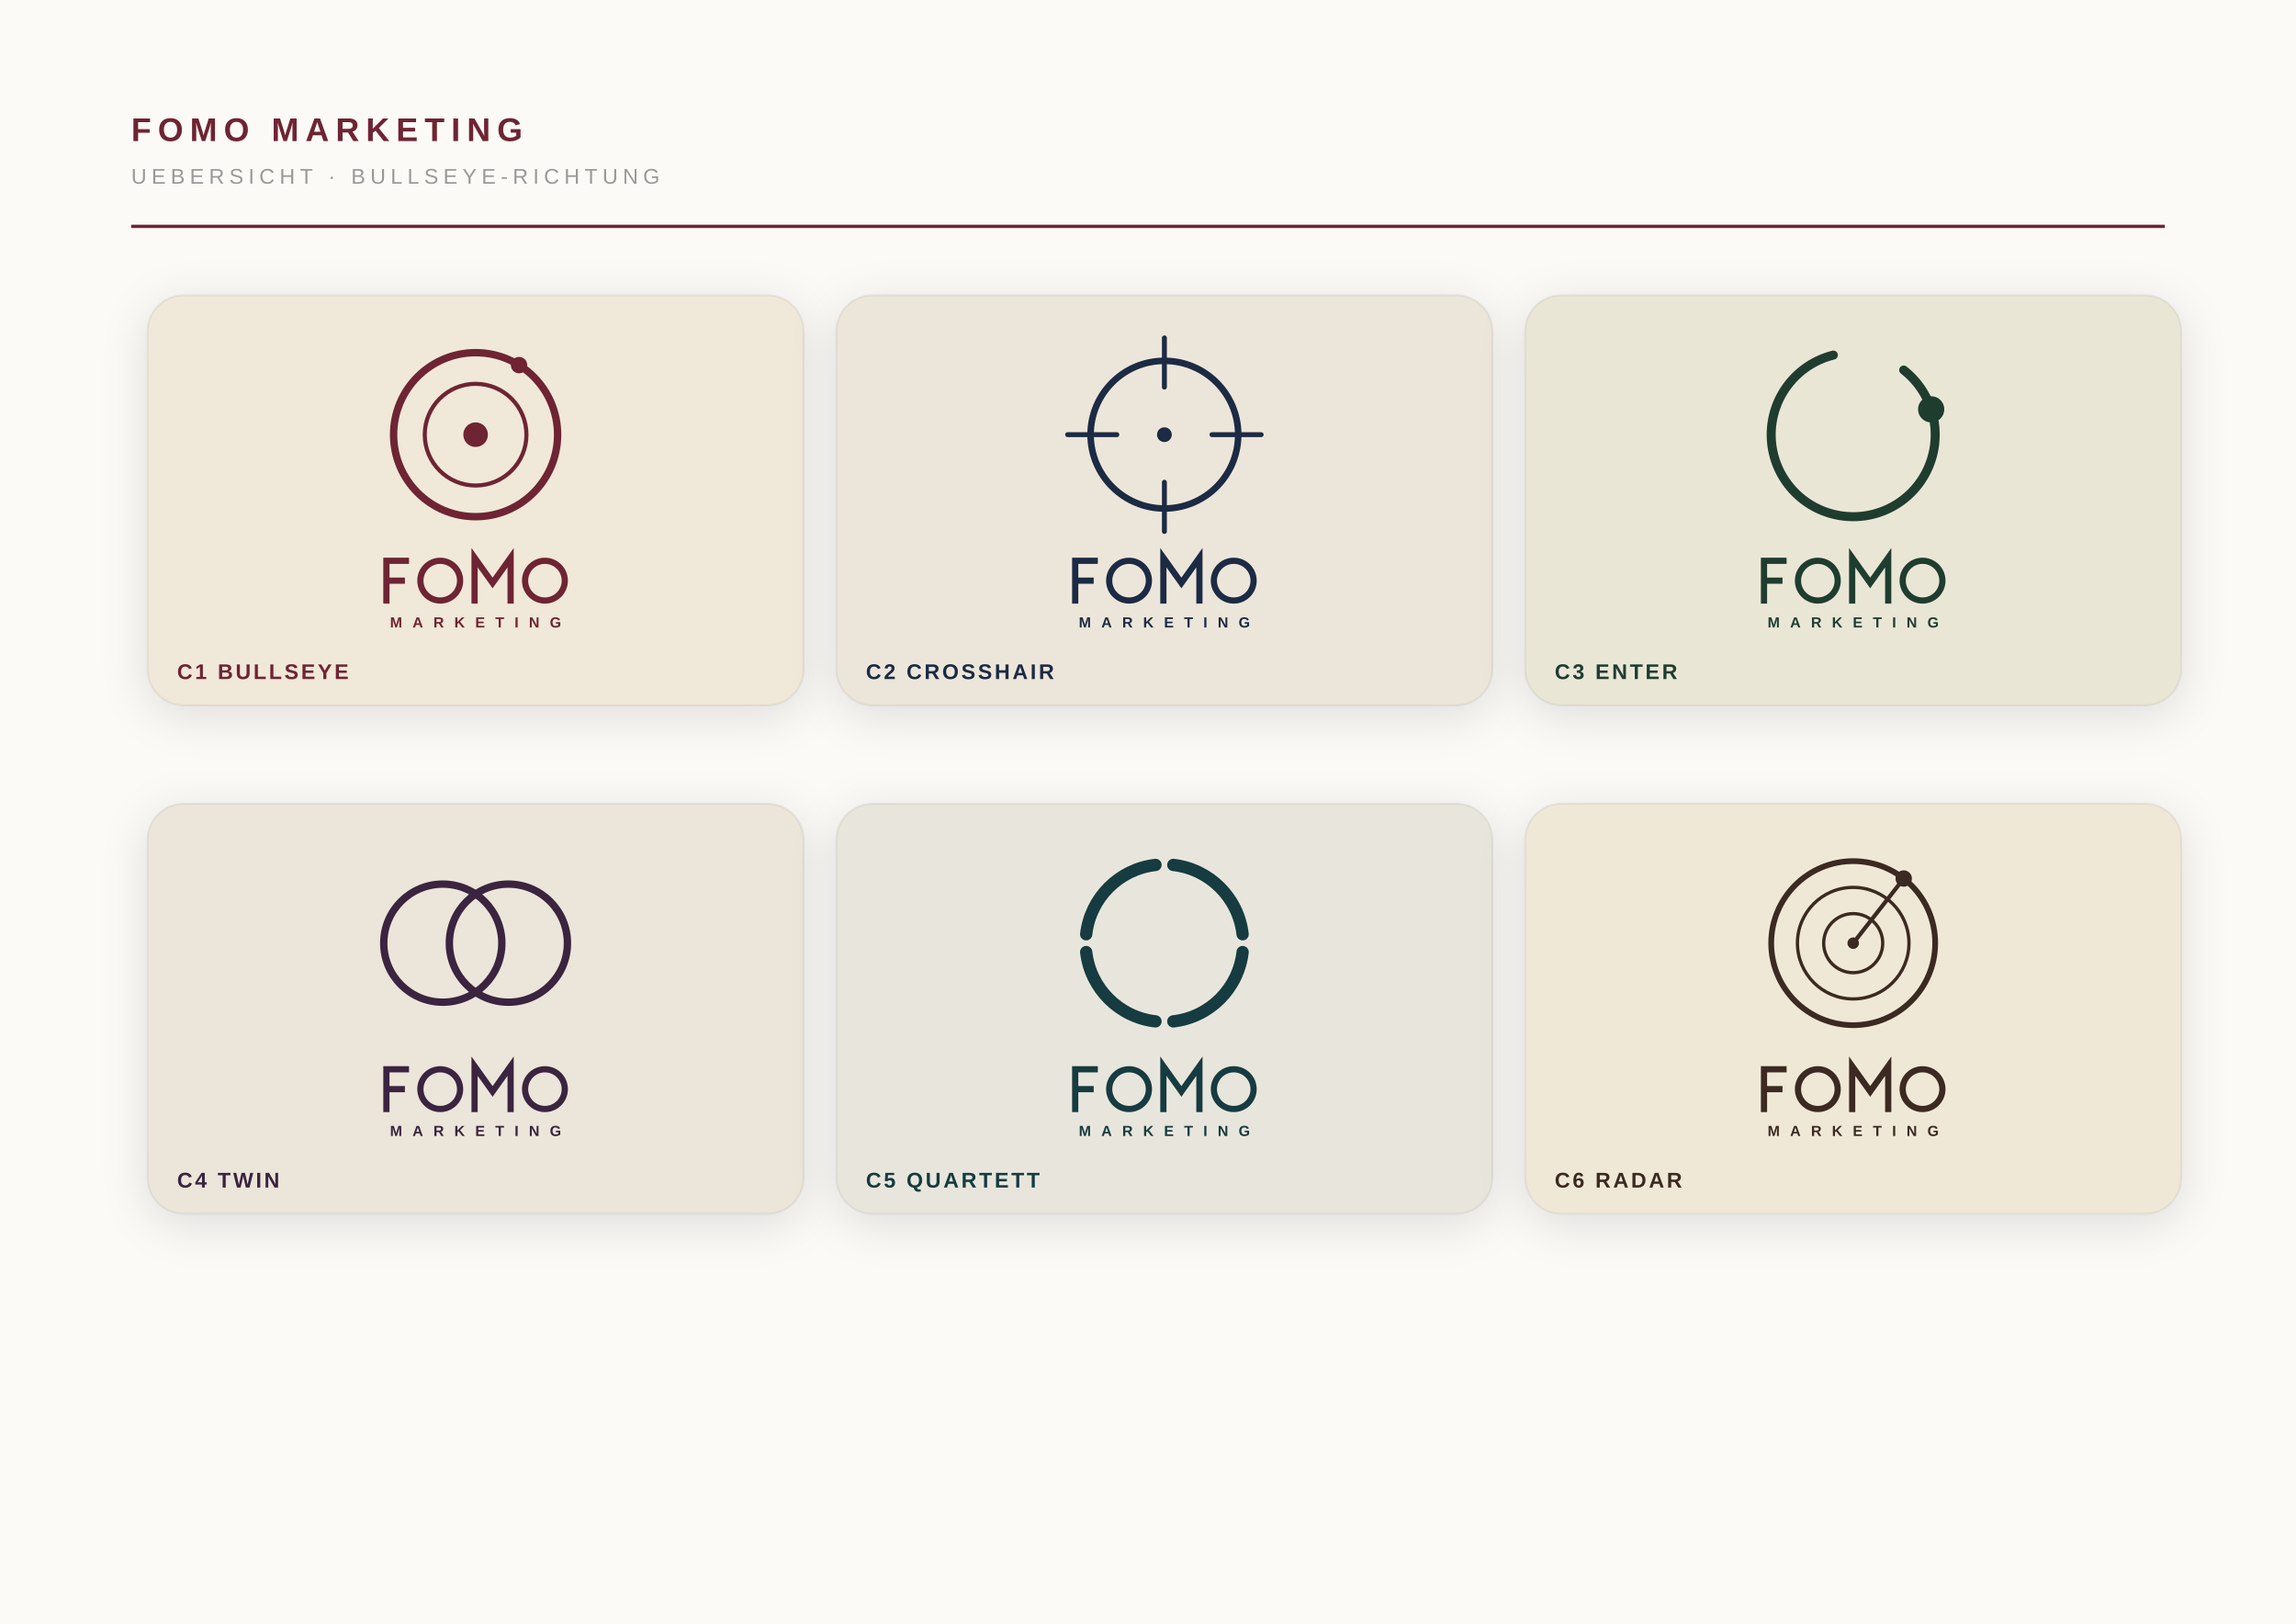
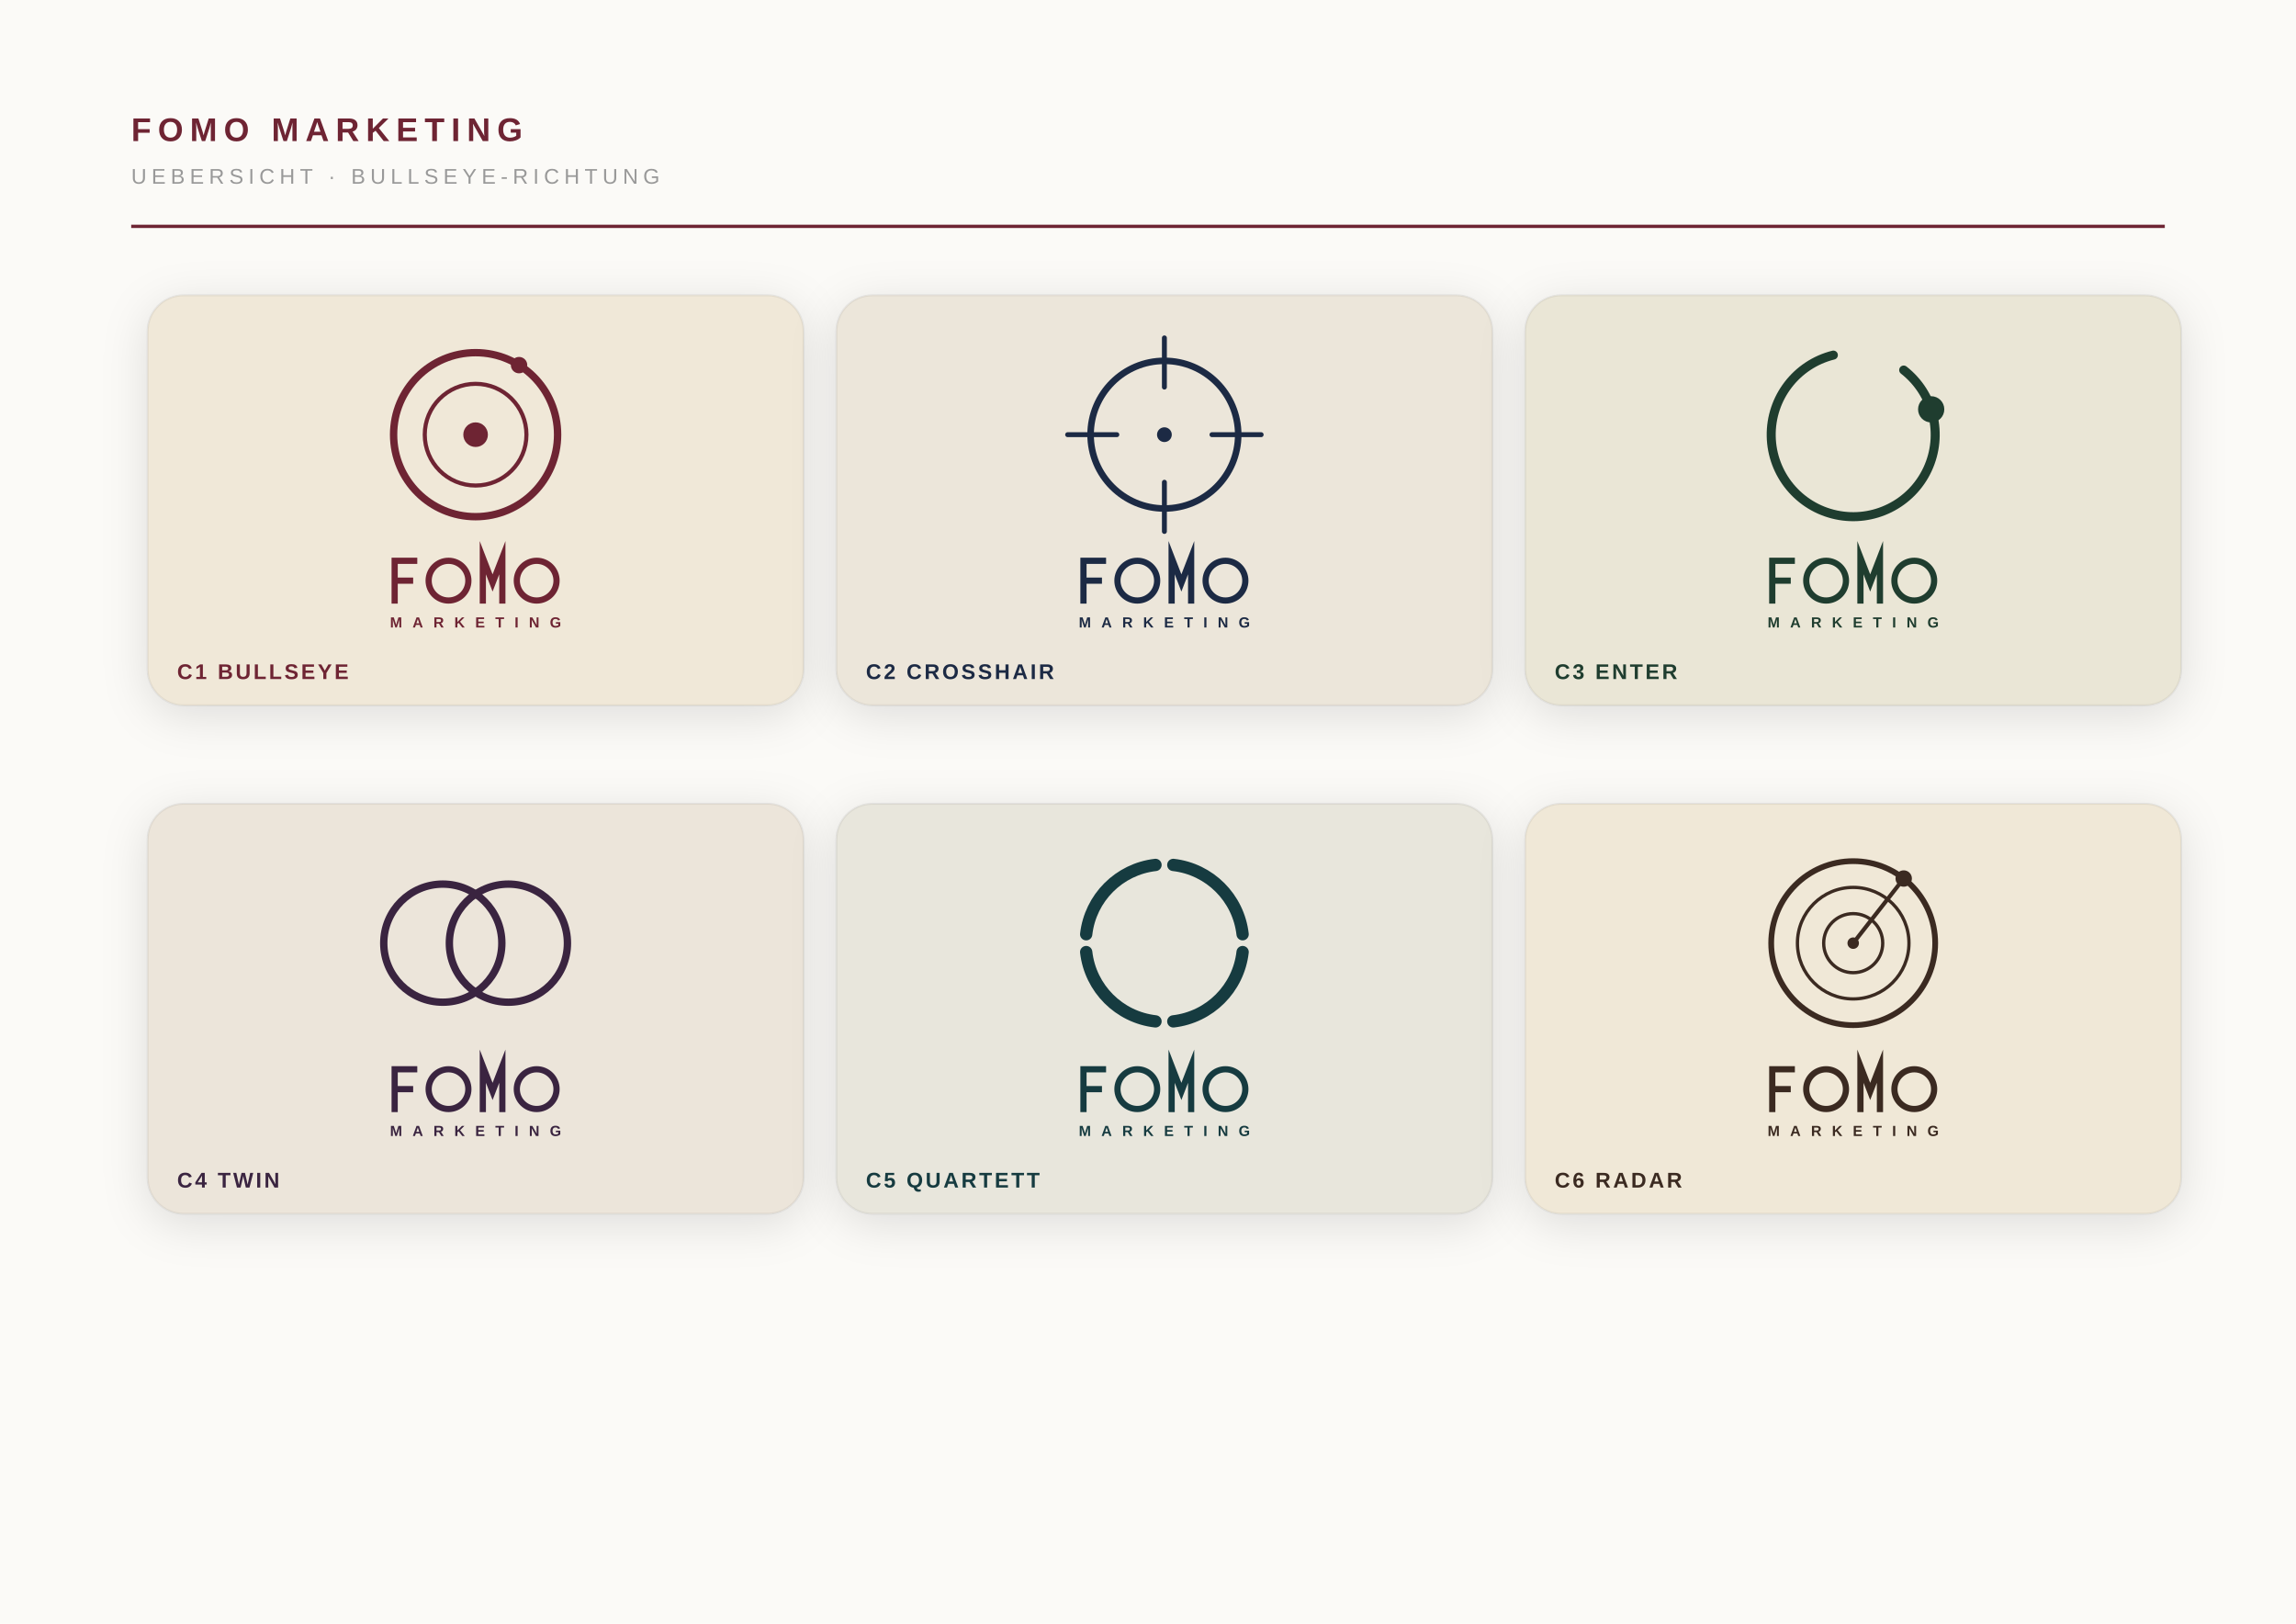
<svg xmlns="http://www.w3.org/2000/svg" width="1400" height="990" viewBox="0 0 1400 990">
  <defs>
    <filter id="soft" x="-20%" y="-20%" width="140%" height="140%">
      <feDropShadow dx="0" dy="6" stdDeviation="14" flood-color="#000" flood-opacity="0.12" />
    </filter>
  </defs>
  <rect width="1400" height="990" fill="#FBFAF7" />
  <text x="80" y="86" font-family="Liberation Sans, Arial, DejaVu Sans, sans-serif" font-size="20" font-weight="800" letter-spacing="4" fill="#6E2433">FOMO MARKETING</text>
  <text x="80" y="112" font-family="Liberation Sans, Arial, DejaVu Sans, sans-serif" font-size="13" letter-spacing="3" fill="#999">UEBERSICHT · BULLSEYE-RICHTUNG</text>
  <line x1="80" y1="138" x2="1320" y2="138" stroke="#6E2433" stroke-width="2" />
  <rect x="90" y="180" width="400" height="250" rx="22" fill="#F0E8D8" stroke="#0000000f" stroke-width="1.2" filter="url(#soft)" />
  <g transform="translate(290.0 265.0) scale(0.5) translate(-290.0 -311.0)">
    <circle cx="290.0" cy="311.0" r="100.0" fill="none" stroke="#6E2433" stroke-width="9.0" />
    <circle cx="290.0" cy="311.0" r="62.0" fill="none" stroke="#6E2433" stroke-width="5.0" />
    <circle cx="290.0" cy="311.0" r="15.0" fill="#6E2433" />
    <circle cx="343.0" cy="226.2" r="10.0" fill="#6E2433" />
  </g>
-   <path fill="none" stroke="#6E2433" stroke-width="3.78" stroke-linecap="butt" stroke-linejoin="miter" stroke-miterlimit="8" d="M 235.61 340.00 L 235.61 368.00 M 235.61 341.89 L 249.40 341.89 M 235.61 354.00 L 246.89 354.00" />
-   <circle cx="268.44" cy="354.00" r="12.11" fill="none" stroke="#6E2433" stroke-width="3.78" stroke-linecap="butt" stroke-linejoin="miter" stroke-miterlimit="8" />
-   <path fill="none" stroke="#6E2433" stroke-width="3.78" stroke-linecap="butt" stroke-linejoin="miter" stroke-miterlimit="8" d="M 289.37 368.00 L 289.37 340.00 L 300.36 355.40 L 311.35 340.00 L 311.35 368.00" />
-   <circle cx="332.28" cy="354.00" r="12.11" fill="none" stroke="#6E2433" stroke-width="3.78" stroke-linecap="butt" stroke-linejoin="miter" stroke-miterlimit="8" />
+   <path fill="none" stroke="#6E2433" stroke-width="3.78" stroke-linecap="butt" stroke-linejoin="miter" stroke-miterlimit="8" d="M 240.65 340.00 L 240.65 368.00 M 240.65 341.89 L 254.44 341.89 M 240.65 354.00 L 251.93 354.00" />
+   <circle cx="273.48" cy="354.00" r="12.11" fill="none" stroke="#6E2433" stroke-width="3.78" stroke-linecap="butt" stroke-linejoin="miter" stroke-miterlimit="8" />
+   <path fill="none" stroke="#6E2433" stroke-width="3.78" stroke-linecap="butt" stroke-linejoin="miter" stroke-miterlimit="8" d="M 294.41 368.00 L 294.41 340.00 L 300.36 355.40 L 306.31 340.00 L 306.31 368.00" />
+   <circle cx="327.24" cy="354.00" r="12.11" fill="none" stroke="#6E2433" stroke-width="3.78" stroke-linecap="butt" stroke-linejoin="miter" stroke-miterlimit="8" />
  <text x="290.00" y="382.56" font-family="Liberation Sans, Arial, DejaVu Sans, sans-serif" font-size="8.96" font-weight="600" letter-spacing="6.27" text-anchor="middle" fill="#6E2433">MARKETING</text>
  <text x="108" y="414" font-family="Liberation Sans, Arial, DejaVu Sans, sans-serif" font-size="13" font-weight="800" letter-spacing="1.5" fill="#6E2433">C1 BULLSEYE</text>
  <rect x="510" y="180" width="400" height="250" rx="22" fill="#ECE6DA" stroke="#0000000f" stroke-width="1.2" filter="url(#soft)" />
  <g transform="translate(710.0 265.0) scale(0.5) translate(-710.0 -311.0)">
    <circle cx="710.0" cy="311.0" r="90.0" fill="none" stroke="#1C2A44" stroke-width="8.0" />
    <circle cx="710.0" cy="311.0" r="9.0" fill="#1C2A44" />
    <line x1="710.0" y1="253.0" x2="710.0" y2="193.0" stroke="#1C2A44" stroke-width="6.0" stroke-linecap="round" />
    <line x1="768.0" y1="311.0" x2="828.0" y2="311.0" stroke="#1C2A44" stroke-width="6.0" stroke-linecap="round" />
    <line x1="710.0" y1="369.0" x2="710.0" y2="429.0" stroke="#1C2A44" stroke-width="6.0" stroke-linecap="round" />
    <line x1="652.0" y1="311.0" x2="592.0" y2="311.0" stroke="#1C2A44" stroke-width="6.0" stroke-linecap="round" />
  </g>
-   <path fill="none" stroke="#1C2A44" stroke-width="3.78" stroke-linecap="butt" stroke-linejoin="miter" stroke-miterlimit="8" d="M 655.61 340.00 L 655.61 368.00 M 655.61 341.89 L 669.40 341.89 M 655.61 354.00 L 666.89 354.00" />
-   <circle cx="688.44" cy="354.00" r="12.11" fill="none" stroke="#1C2A44" stroke-width="3.78" stroke-linecap="butt" stroke-linejoin="miter" stroke-miterlimit="8" />
-   <path fill="none" stroke="#1C2A44" stroke-width="3.78" stroke-linecap="butt" stroke-linejoin="miter" stroke-miterlimit="8" d="M 709.37 368.00 L 709.37 340.00 L 720.36 355.40 L 731.35 340.00 L 731.35 368.00" />
-   <circle cx="752.28" cy="354.00" r="12.11" fill="none" stroke="#1C2A44" stroke-width="3.78" stroke-linecap="butt" stroke-linejoin="miter" stroke-miterlimit="8" />
+   <path fill="none" stroke="#1C2A44" stroke-width="3.78" stroke-linecap="butt" stroke-linejoin="miter" stroke-miterlimit="8" d="M 660.65 340.00 L 660.65 368.00 M 660.65 341.89 L 674.44 341.89 M 660.65 354.00 L 671.93 354.00" />
+   <circle cx="693.48" cy="354.00" r="12.11" fill="none" stroke="#1C2A44" stroke-width="3.78" stroke-linecap="butt" stroke-linejoin="miter" stroke-miterlimit="8" />
+   <path fill="none" stroke="#1C2A44" stroke-width="3.78" stroke-linecap="butt" stroke-linejoin="miter" stroke-miterlimit="8" d="M 714.41 368.00 L 714.41 340.00 L 720.36 355.40 L 726.31 340.00 L 726.31 368.00" />
+   <circle cx="747.24" cy="354.00" r="12.11" fill="none" stroke="#1C2A44" stroke-width="3.78" stroke-linecap="butt" stroke-linejoin="miter" stroke-miterlimit="8" />
  <text x="710.00" y="382.56" font-family="Liberation Sans, Arial, DejaVu Sans, sans-serif" font-size="8.96" font-weight="600" letter-spacing="6.27" text-anchor="middle" fill="#1C2A44">MARKETING</text>
  <text x="528" y="414" font-family="Liberation Sans, Arial, DejaVu Sans, sans-serif" font-size="13" font-weight="800" letter-spacing="1.5" fill="#1C2A44">C2 CROSSHAIR</text>
  <rect x="930" y="180" width="400" height="250" rx="22" fill="#EAE6D6" stroke="#0000000f" stroke-width="1.2" filter="url(#soft)" />
  <g transform="translate(1130.0 265.0) scale(0.5) translate(-1130.0 -311.0)">
    <path d="M 1191.57 232.20 A 100.00 100.00 0 1 1 1105.81 213.97" fill="none" stroke="#1F3D2F" stroke-width="11.00" stroke-linecap="round" />
    <circle cx="1225.1" cy="280.1" r="16.0" fill="#1F3D2F" />
  </g>
-   <path fill="none" stroke="#1F3D2F" stroke-width="3.78" stroke-linecap="butt" stroke-linejoin="miter" stroke-miterlimit="8" d="M 1075.61 340.00 L 1075.61 368.00 M 1075.61 341.89 L 1089.40 341.89 M 1075.61 354.00 L 1086.89 354.00" />
-   <circle cx="1108.44" cy="354.00" r="12.11" fill="none" stroke="#1F3D2F" stroke-width="3.78" stroke-linecap="butt" stroke-linejoin="miter" stroke-miterlimit="8" />
-   <path fill="none" stroke="#1F3D2F" stroke-width="3.78" stroke-linecap="butt" stroke-linejoin="miter" stroke-miterlimit="8" d="M 1129.37 368.00 L 1129.37 340.00 L 1140.36 355.40 L 1151.35 340.00 L 1151.35 368.00" />
-   <circle cx="1172.28" cy="354.00" r="12.11" fill="none" stroke="#1F3D2F" stroke-width="3.78" stroke-linecap="butt" stroke-linejoin="miter" stroke-miterlimit="8" />
+   <path fill="none" stroke="#1F3D2F" stroke-width="3.78" stroke-linecap="butt" stroke-linejoin="miter" stroke-miterlimit="8" d="M 1080.65 340.00 L 1080.65 368.00 M 1080.65 341.89 L 1094.44 341.89 M 1080.65 354.00 L 1091.93 354.00" />
+   <circle cx="1113.48" cy="354.00" r="12.11" fill="none" stroke="#1F3D2F" stroke-width="3.78" stroke-linecap="butt" stroke-linejoin="miter" stroke-miterlimit="8" />
+   <path fill="none" stroke="#1F3D2F" stroke-width="3.78" stroke-linecap="butt" stroke-linejoin="miter" stroke-miterlimit="8" d="M 1134.41 368.00 L 1134.41 340.00 L 1140.36 355.40 L 1146.31 340.00 L 1146.31 368.00" />
+   <circle cx="1167.24" cy="354.00" r="12.11" fill="none" stroke="#1F3D2F" stroke-width="3.78" stroke-linecap="butt" stroke-linejoin="miter" stroke-miterlimit="8" />
  <text x="1130.00" y="382.56" font-family="Liberation Sans, Arial, DejaVu Sans, sans-serif" font-size="8.96" font-weight="600" letter-spacing="6.27" text-anchor="middle" fill="#1F3D2F">MARKETING</text>
  <text x="948" y="414" font-family="Liberation Sans, Arial, DejaVu Sans, sans-serif" font-size="13" font-weight="800" letter-spacing="1.5" fill="#1F3D2F">C3 ENTER</text>
  <rect x="90" y="490" width="400" height="250" rx="22" fill="#ECE5DA" stroke="#0000000f" stroke-width="1.2" filter="url(#soft)" />
  <g transform="translate(290.0 575.0) scale(0.5) translate(-290.0 -621.0)">
    <circle cx="250.0" cy="621.0" r="72.0" fill="none" stroke="#3A2440" stroke-width="9.0" />
    <circle cx="330.0" cy="621.0" r="72.0" fill="none" stroke="#3A2440" stroke-width="9.0" />
  </g>
-   <path fill="none" stroke="#3A2440" stroke-width="3.78" stroke-linecap="butt" stroke-linejoin="miter" stroke-miterlimit="8" d="M 235.61 650.00 L 235.61 678.00 M 235.61 651.89 L 249.40 651.89 M 235.61 664.00 L 246.89 664.00" />
-   <circle cx="268.44" cy="664.00" r="12.11" fill="none" stroke="#3A2440" stroke-width="3.78" stroke-linecap="butt" stroke-linejoin="miter" stroke-miterlimit="8" />
-   <path fill="none" stroke="#3A2440" stroke-width="3.78" stroke-linecap="butt" stroke-linejoin="miter" stroke-miterlimit="8" d="M 289.37 678.00 L 289.37 650.00 L 300.36 665.40 L 311.35 650.00 L 311.35 678.00" />
-   <circle cx="332.28" cy="664.00" r="12.11" fill="none" stroke="#3A2440" stroke-width="3.78" stroke-linecap="butt" stroke-linejoin="miter" stroke-miterlimit="8" />
+   <path fill="none" stroke="#3A2440" stroke-width="3.78" stroke-linecap="butt" stroke-linejoin="miter" stroke-miterlimit="8" d="M 240.65 650.00 L 240.65 678.00 M 240.65 651.89 L 254.44 651.89 M 240.65 664.00 L 251.93 664.00" />
+   <circle cx="273.48" cy="664.00" r="12.11" fill="none" stroke="#3A2440" stroke-width="3.78" stroke-linecap="butt" stroke-linejoin="miter" stroke-miterlimit="8" />
+   <path fill="none" stroke="#3A2440" stroke-width="3.78" stroke-linecap="butt" stroke-linejoin="miter" stroke-miterlimit="8" d="M 294.41 678.00 L 294.41 650.00 L 300.36 665.40 L 306.31 650.00 L 306.31 678.00" />
+   <circle cx="327.24" cy="664.00" r="12.11" fill="none" stroke="#3A2440" stroke-width="3.78" stroke-linecap="butt" stroke-linejoin="miter" stroke-miterlimit="8" />
  <text x="290.00" y="692.56" font-family="Liberation Sans, Arial, DejaVu Sans, sans-serif" font-size="8.96" font-weight="600" letter-spacing="6.27" text-anchor="middle" fill="#3A2440">MARKETING</text>
  <text x="108" y="724" font-family="Liberation Sans, Arial, DejaVu Sans, sans-serif" font-size="13" font-weight="800" letter-spacing="1.5" fill="#3A2440">C4 TWIN</text>
  <rect x="510" y="490" width="400" height="250" rx="22" fill="#E8E6DC" stroke="#0000000f" stroke-width="1.2" filter="url(#soft)" />
  <g transform="translate(710.0 575.0) scale(0.5) translate(-710.0 -621.0)">
    <path d="M 720.87 525.62 A 96.00 96.00 0 0 1 805.38 610.13" fill="none" stroke="#163B40" stroke-width="15.00" stroke-linecap="round" />
    <path d="M 805.38 631.87 A 96.00 96.00 0 0 1 720.87 716.38" fill="none" stroke="#163B40" stroke-width="15.00" stroke-linecap="round" />
    <path d="M 699.13 716.38 A 96.00 96.00 0 0 1 614.62 631.87" fill="none" stroke="#163B40" stroke-width="15.00" stroke-linecap="round" />
    <path d="M 614.62 610.13 A 96.00 96.00 0 0 1 699.13 525.62" fill="none" stroke="#163B40" stroke-width="15.00" stroke-linecap="round" />
  </g>
-   <path fill="none" stroke="#163B40" stroke-width="3.78" stroke-linecap="butt" stroke-linejoin="miter" stroke-miterlimit="8" d="M 655.61 650.00 L 655.61 678.00 M 655.61 651.89 L 669.40 651.89 M 655.61 664.00 L 666.89 664.00" />
-   <circle cx="688.44" cy="664.00" r="12.11" fill="none" stroke="#163B40" stroke-width="3.78" stroke-linecap="butt" stroke-linejoin="miter" stroke-miterlimit="8" />
-   <path fill="none" stroke="#163B40" stroke-width="3.78" stroke-linecap="butt" stroke-linejoin="miter" stroke-miterlimit="8" d="M 709.37 678.00 L 709.37 650.00 L 720.36 665.40 L 731.35 650.00 L 731.35 678.00" />
-   <circle cx="752.28" cy="664.00" r="12.11" fill="none" stroke="#163B40" stroke-width="3.78" stroke-linecap="butt" stroke-linejoin="miter" stroke-miterlimit="8" />
+   <path fill="none" stroke="#163B40" stroke-width="3.78" stroke-linecap="butt" stroke-linejoin="miter" stroke-miterlimit="8" d="M 660.65 650.00 L 660.65 678.00 M 660.65 651.89 L 674.44 651.89 M 660.65 664.00 L 671.93 664.00" />
+   <circle cx="693.48" cy="664.00" r="12.11" fill="none" stroke="#163B40" stroke-width="3.78" stroke-linecap="butt" stroke-linejoin="miter" stroke-miterlimit="8" />
+   <path fill="none" stroke="#163B40" stroke-width="3.78" stroke-linecap="butt" stroke-linejoin="miter" stroke-miterlimit="8" d="M 714.41 678.00 L 714.41 650.00 L 720.36 665.40 L 726.31 650.00 L 726.31 678.00" />
+   <circle cx="747.24" cy="664.00" r="12.11" fill="none" stroke="#163B40" stroke-width="3.78" stroke-linecap="butt" stroke-linejoin="miter" stroke-miterlimit="8" />
  <text x="710.00" y="692.56" font-family="Liberation Sans, Arial, DejaVu Sans, sans-serif" font-size="8.96" font-weight="600" letter-spacing="6.27" text-anchor="middle" fill="#163B40">MARKETING</text>
  <text x="528" y="724" font-family="Liberation Sans, Arial, DejaVu Sans, sans-serif" font-size="13" font-weight="800" letter-spacing="1.5" fill="#163B40">C5 QUARTETT</text>
  <rect x="930" y="490" width="400" height="250" rx="22" fill="#F0E8D7" stroke="#0000000f" stroke-width="1.2" filter="url(#soft)" />
  <g transform="translate(1130.0 575.0) scale(0.5) translate(-1130.0 -621.0)">
    <circle cx="1130.0" cy="621.0" r="100.0" fill="none" stroke="#3B2A21" stroke-width="7.0" />
    <circle cx="1130.0" cy="621.0" r="68.0" fill="none" stroke="#3B2A21" stroke-width="4.0" />
    <circle cx="1130.0" cy="621.0" r="36.0" fill="none" stroke="#3B2A21" stroke-width="4.0" />
    <circle cx="1130.0" cy="621.0" r="7.0" fill="#3B2A21" />
    <line x1="1130.0" y1="621.0" x2="1191.6" y2="542.2" stroke="#3B2A21" stroke-width="5.0" stroke-linecap="round" />
    <circle cx="1191.6" cy="542.2" r="10.0" fill="#3B2A21" />
  </g>
-   <path fill="none" stroke="#3B2A21" stroke-width="3.78" stroke-linecap="butt" stroke-linejoin="miter" stroke-miterlimit="8" d="M 1075.61 650.00 L 1075.61 678.00 M 1075.61 651.89 L 1089.40 651.89 M 1075.61 664.00 L 1086.89 664.00" />
-   <circle cx="1108.44" cy="664.00" r="12.11" fill="none" stroke="#3B2A21" stroke-width="3.78" stroke-linecap="butt" stroke-linejoin="miter" stroke-miterlimit="8" />
-   <path fill="none" stroke="#3B2A21" stroke-width="3.78" stroke-linecap="butt" stroke-linejoin="miter" stroke-miterlimit="8" d="M 1129.37 678.00 L 1129.37 650.00 L 1140.36 665.40 L 1151.35 650.00 L 1151.35 678.00" />
-   <circle cx="1172.28" cy="664.00" r="12.11" fill="none" stroke="#3B2A21" stroke-width="3.78" stroke-linecap="butt" stroke-linejoin="miter" stroke-miterlimit="8" />
+   <path fill="none" stroke="#3B2A21" stroke-width="3.78" stroke-linecap="butt" stroke-linejoin="miter" stroke-miterlimit="8" d="M 1080.65 650.00 L 1080.65 678.00 M 1080.65 651.89 L 1094.44 651.89 M 1080.65 664.00 L 1091.93 664.00" />
+   <circle cx="1113.48" cy="664.00" r="12.11" fill="none" stroke="#3B2A21" stroke-width="3.78" stroke-linecap="butt" stroke-linejoin="miter" stroke-miterlimit="8" />
+   <path fill="none" stroke="#3B2A21" stroke-width="3.78" stroke-linecap="butt" stroke-linejoin="miter" stroke-miterlimit="8" d="M 1134.41 678.00 L 1134.41 650.00 L 1140.36 665.40 L 1146.31 650.00 L 1146.31 678.00" />
+   <circle cx="1167.24" cy="664.00" r="12.11" fill="none" stroke="#3B2A21" stroke-width="3.78" stroke-linecap="butt" stroke-linejoin="miter" stroke-miterlimit="8" />
  <text x="1130.00" y="692.56" font-family="Liberation Sans, Arial, DejaVu Sans, sans-serif" font-size="8.96" font-weight="600" letter-spacing="6.27" text-anchor="middle" fill="#3B2A21">MARKETING</text>
  <text x="948" y="724" font-family="Liberation Sans, Arial, DejaVu Sans, sans-serif" font-size="13" font-weight="800" letter-spacing="1.5" fill="#3B2A21">C6 RADAR</text>
</svg>
